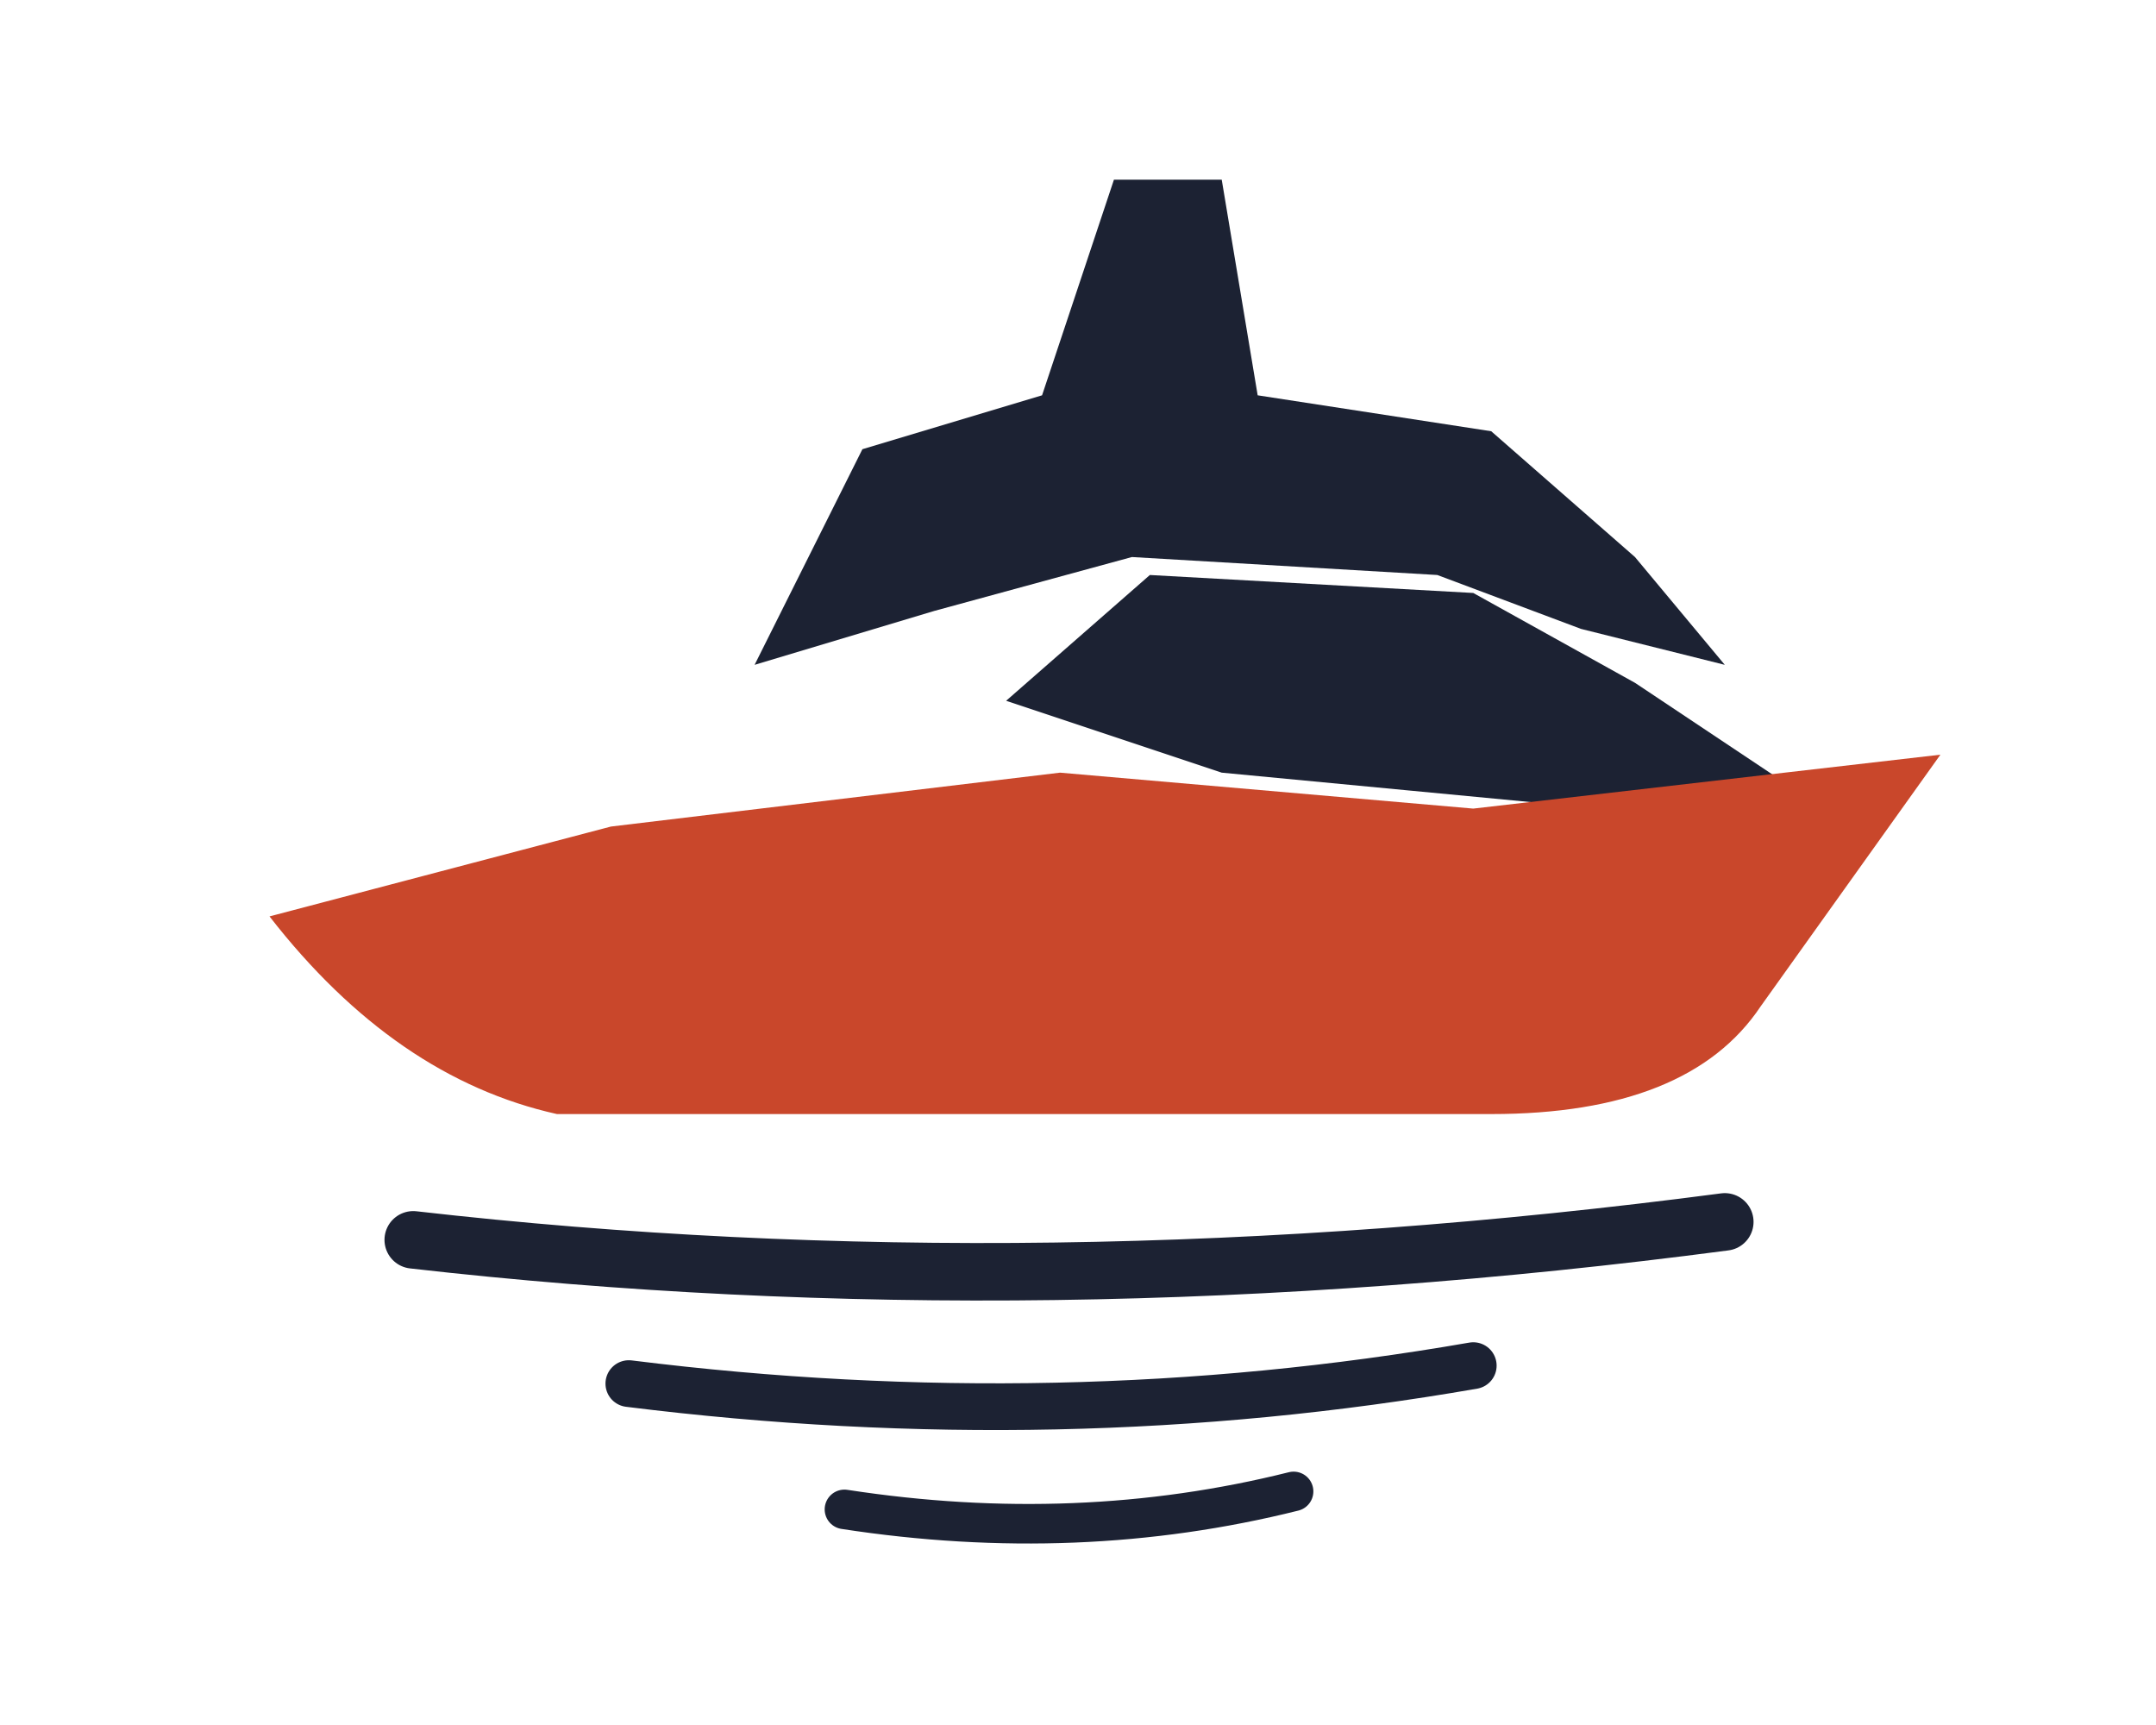
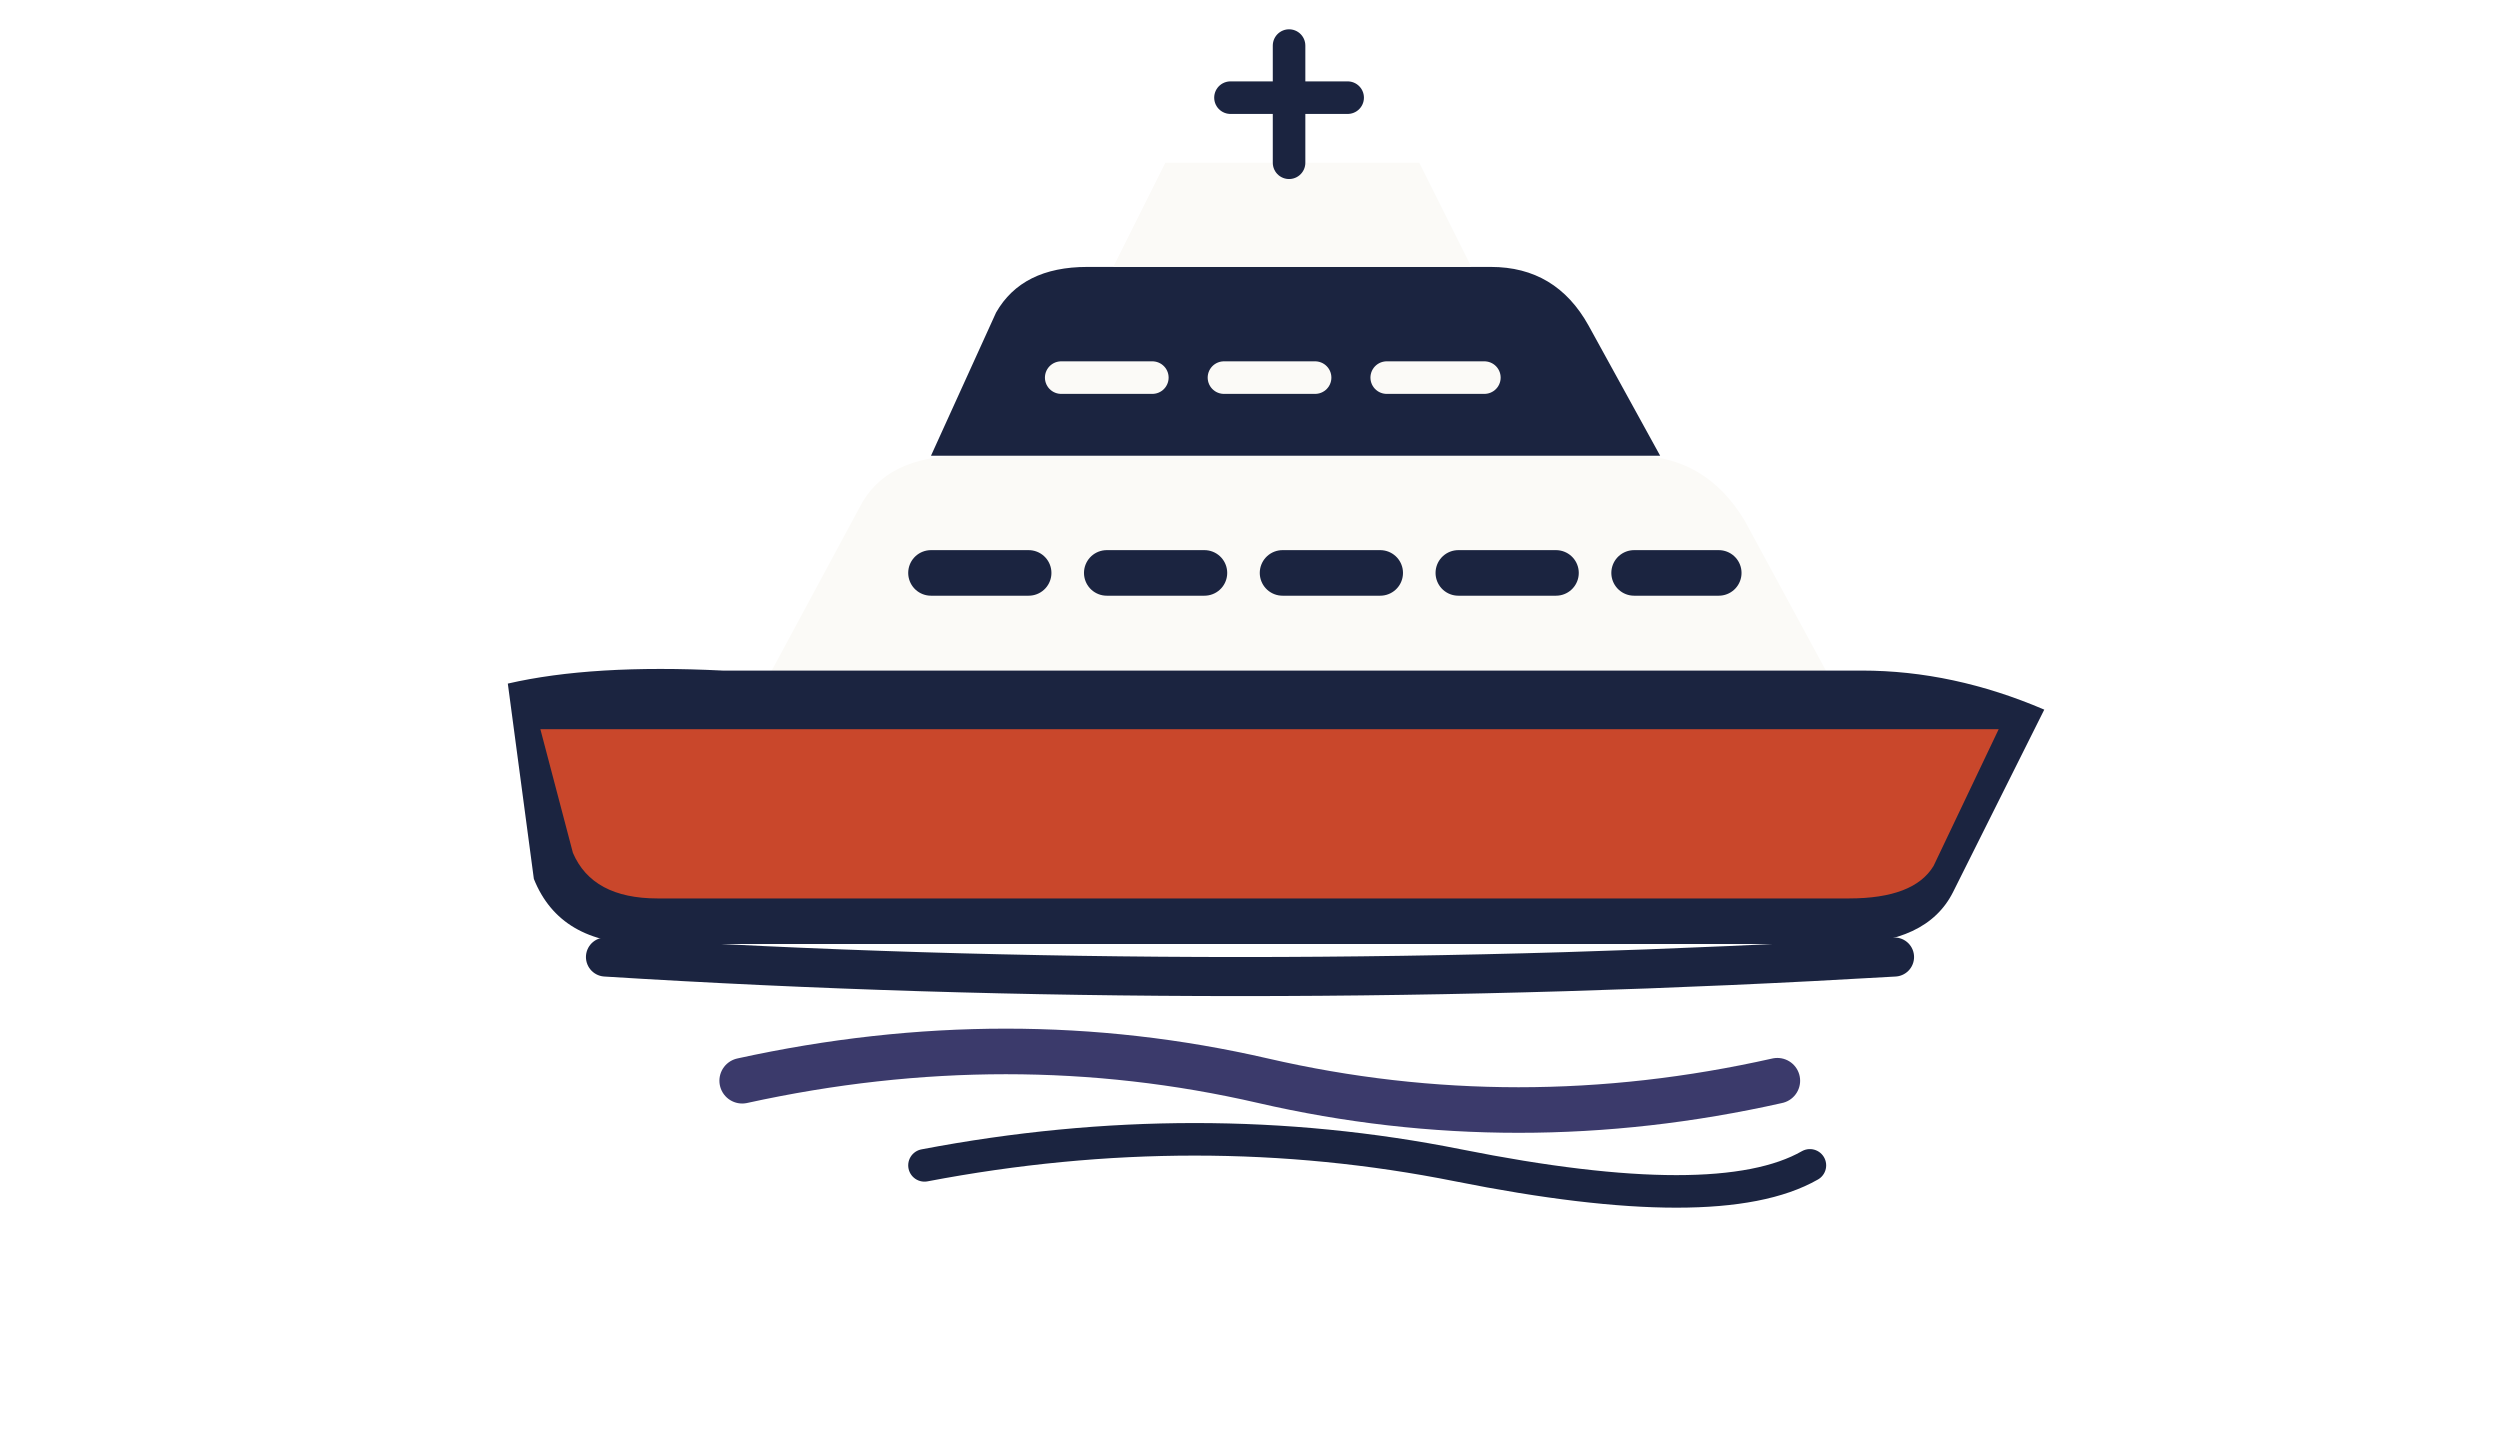
- <svg xmlns="http://www.w3.org/2000/svg" width="120" height="96" viewBox="0 0 120 96" role="img" aria-labelledby="title">
-   <g id="ferry-mark" stroke="none" stroke-linejoin="round">
-     <path d="M42 37 L48 25 L58 22 L62 10 L68 10 L70 22 L83 24 L91 31 L96 37 L88 35 L80 32 L63 31 L52 34 Z" fill="#1C2233" />
-     <path d="M56 39 L64 32 L82 33 L91 38 L100 44 L89 45 L68 43 Z" fill="#1C2233" />
-     <path d="M15 51 L34 46 L59 43 L82 45 L108 42 L98 56 Q94 62 83 62 L31 62 Q22 60 15 51 Z" fill="#C9472B" />
-     <path d="M23 69 Q58 73 96 68" fill="none" stroke="#1C2233" stroke-width="3.2" stroke-linecap="round" />
-     <path d="M35 77 Q59 80 82 76" fill="none" stroke="#1C2233" stroke-width="2.6" stroke-linecap="round" />
-     <path d="M47 84 Q60 86 72 83" fill="none" stroke="#1C2233" stroke-width="2.2" stroke-linecap="round" />
+ <svg xmlns="http://www.w3.org/2000/svg" width="384" height="220" viewBox="0 0 384 220">
+   <g id="ferry-mark" stroke-linejoin="round" stroke-linecap="round">
+     <path d="M118 104 L132 78 Q136 70 148 70 H251 Q262 70 268 80 L281 104 Z" fill="#fbfaf7" />
+     <path d="M143 70 L153 48 Q157 41 167 41 H229 Q239 41 244 50 L255 70 Z" fill="#1b2440" />
+     <path d="M171 41 L179 25 H218 L226 41 Z" fill="#fbfaf7" />
+     <path d="M143 88 H158 M170 88 H185 M197 88 H212 M224 88 H239 M251 88 H264" stroke="#1b2440" stroke-width="7" />
+     <path d="M163 58 H177 M188 58 H202 M213 58 H228" stroke="#fbfaf7" stroke-width="5" />
+     <path d="M198 25 V7 M189 15 H207" stroke="#1b2440" stroke-width="5" />
+     <path d="M78 105 Q91 102 111 103 H286 Q300 103 314 109 L300 137 Q296 145 283 145 H99 Q86 145 82 135 Z" fill="#1b2440" />
+     <path d="M83 112 H307 L297 133 Q294 138 284 138 H101 Q91 138 88 131 Z" fill="#c9472b" />
+     <path d="M93 147 Q189 153 291 147" fill="none" stroke="#1b2440" stroke-width="6" />
+     <path d="M114 166 Q155 157 194 166 T273 166" fill="none" stroke="#3b3a6b" stroke-width="7" />
+     <path d="M142 179 Q184 171 224 179 T278 179" fill="none" stroke="#1b2440" stroke-width="5" />
  </g>
</svg>
